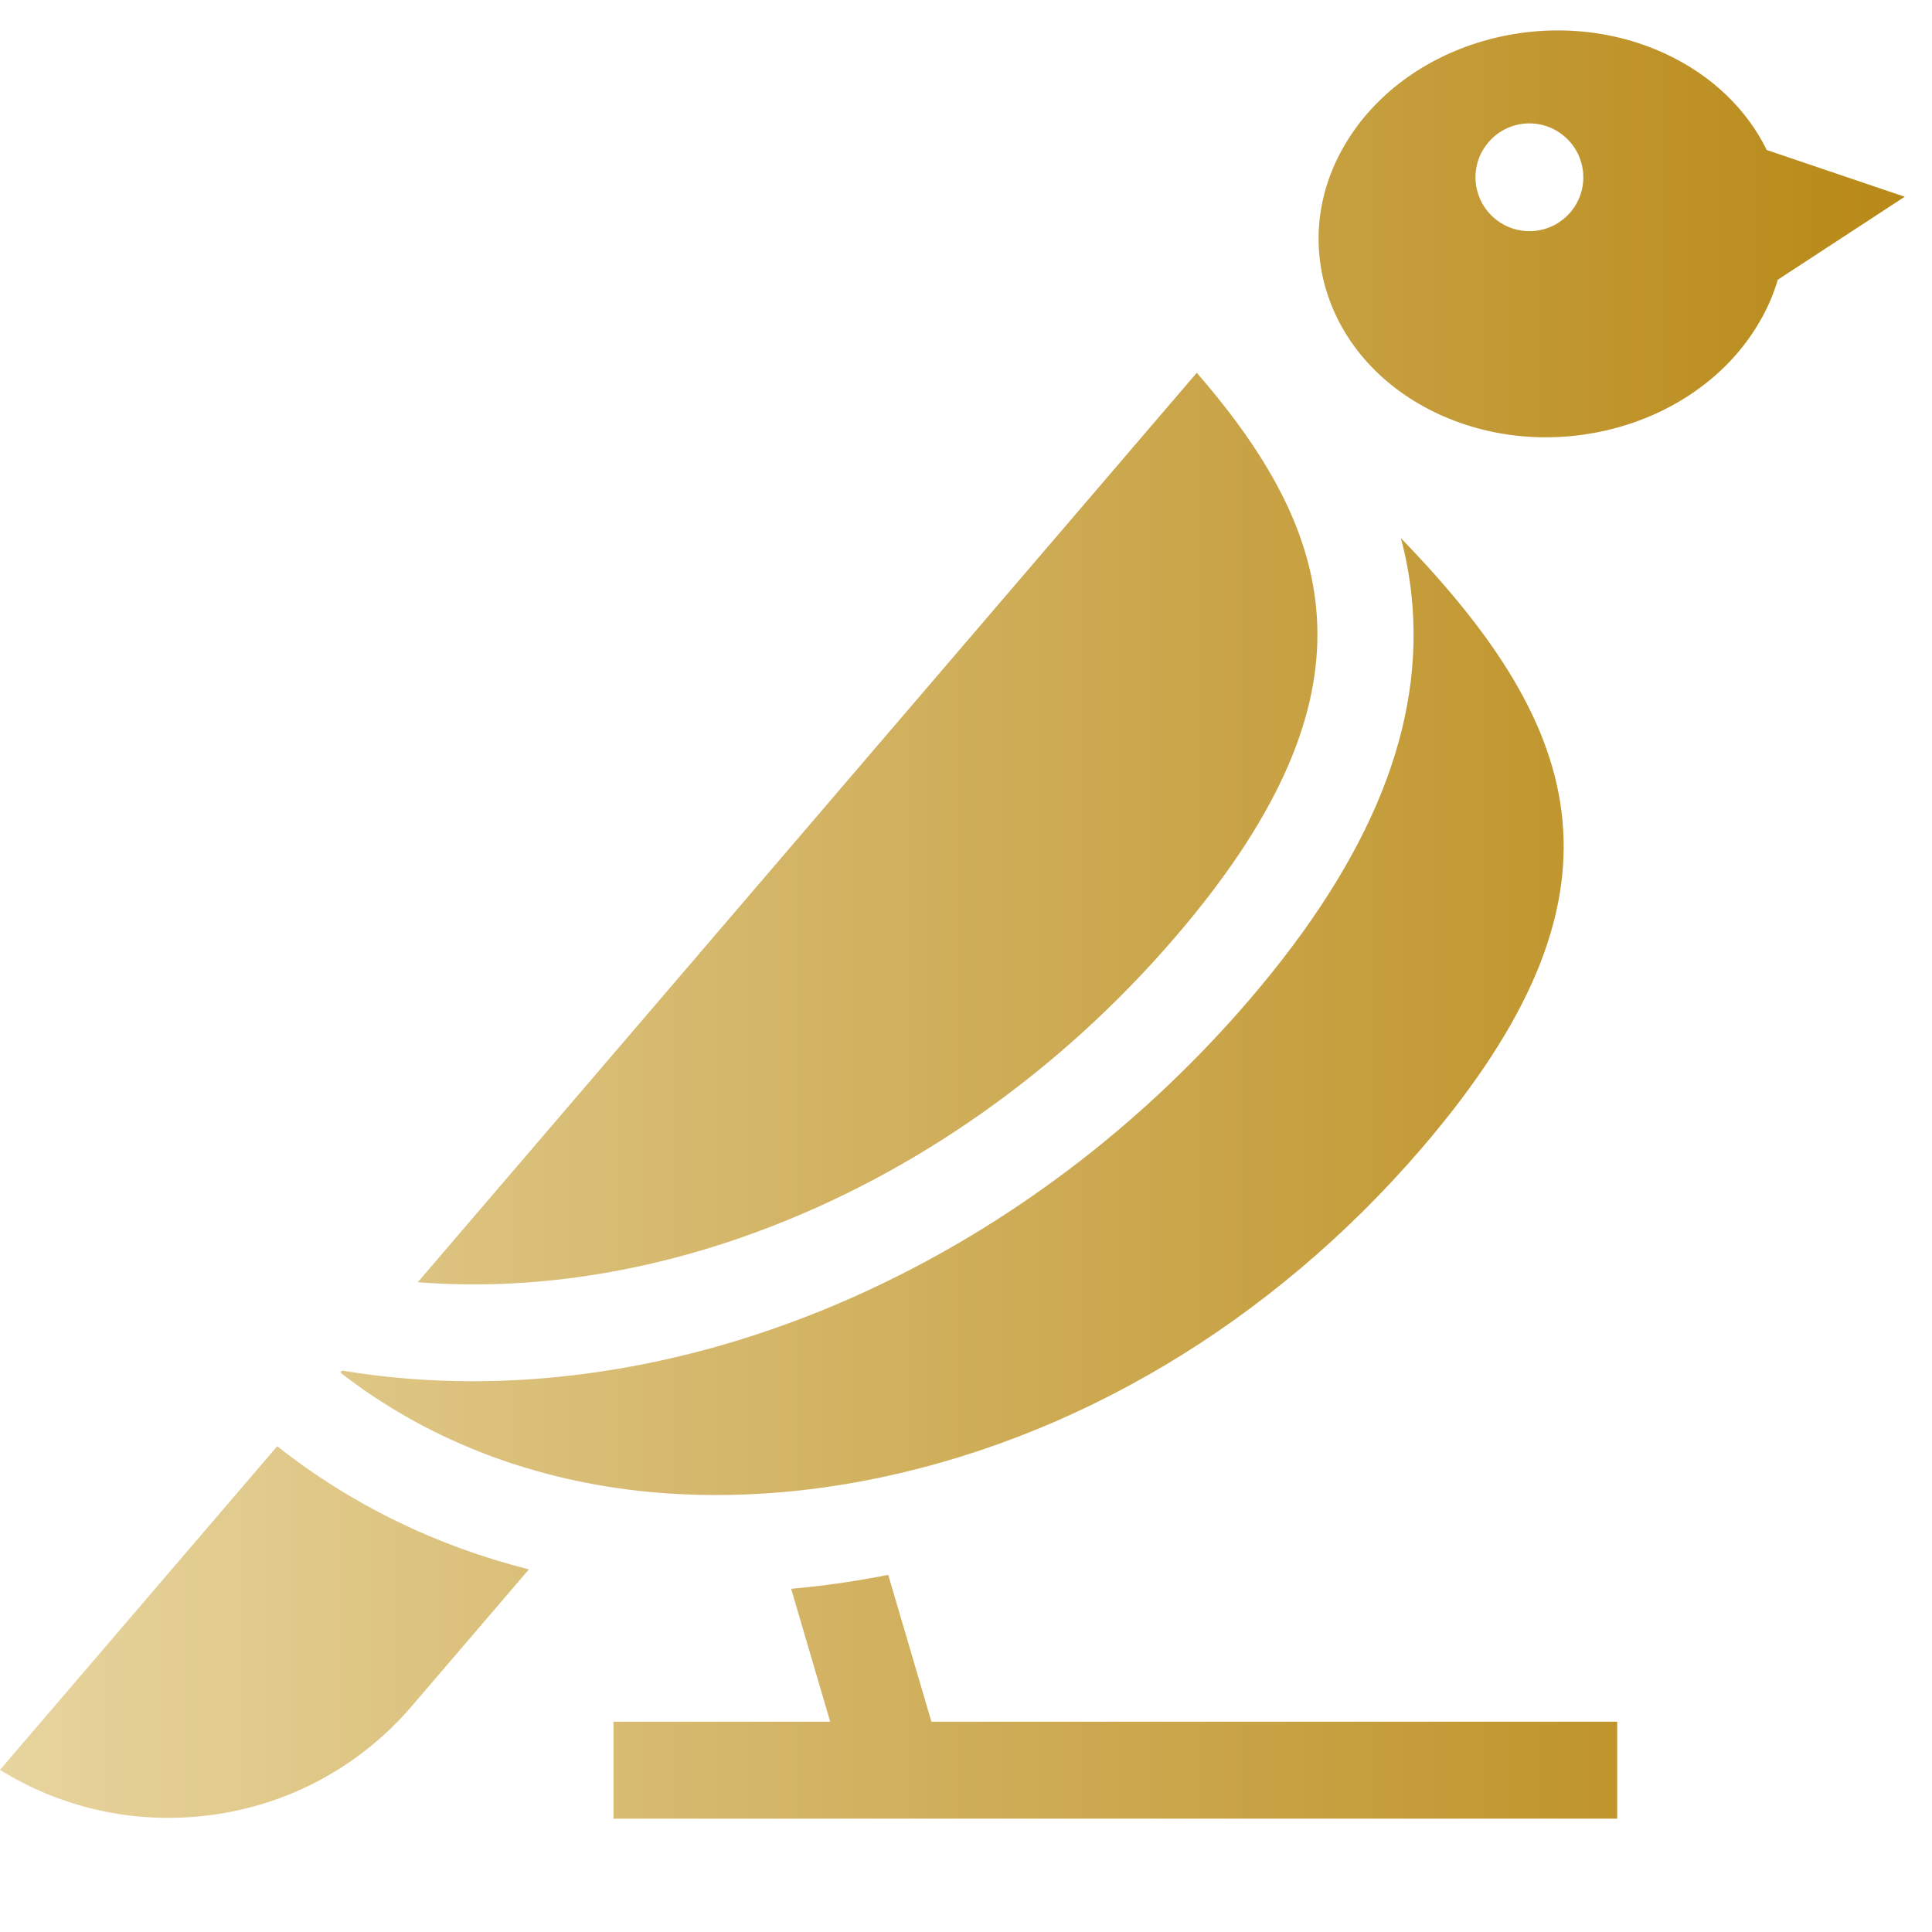
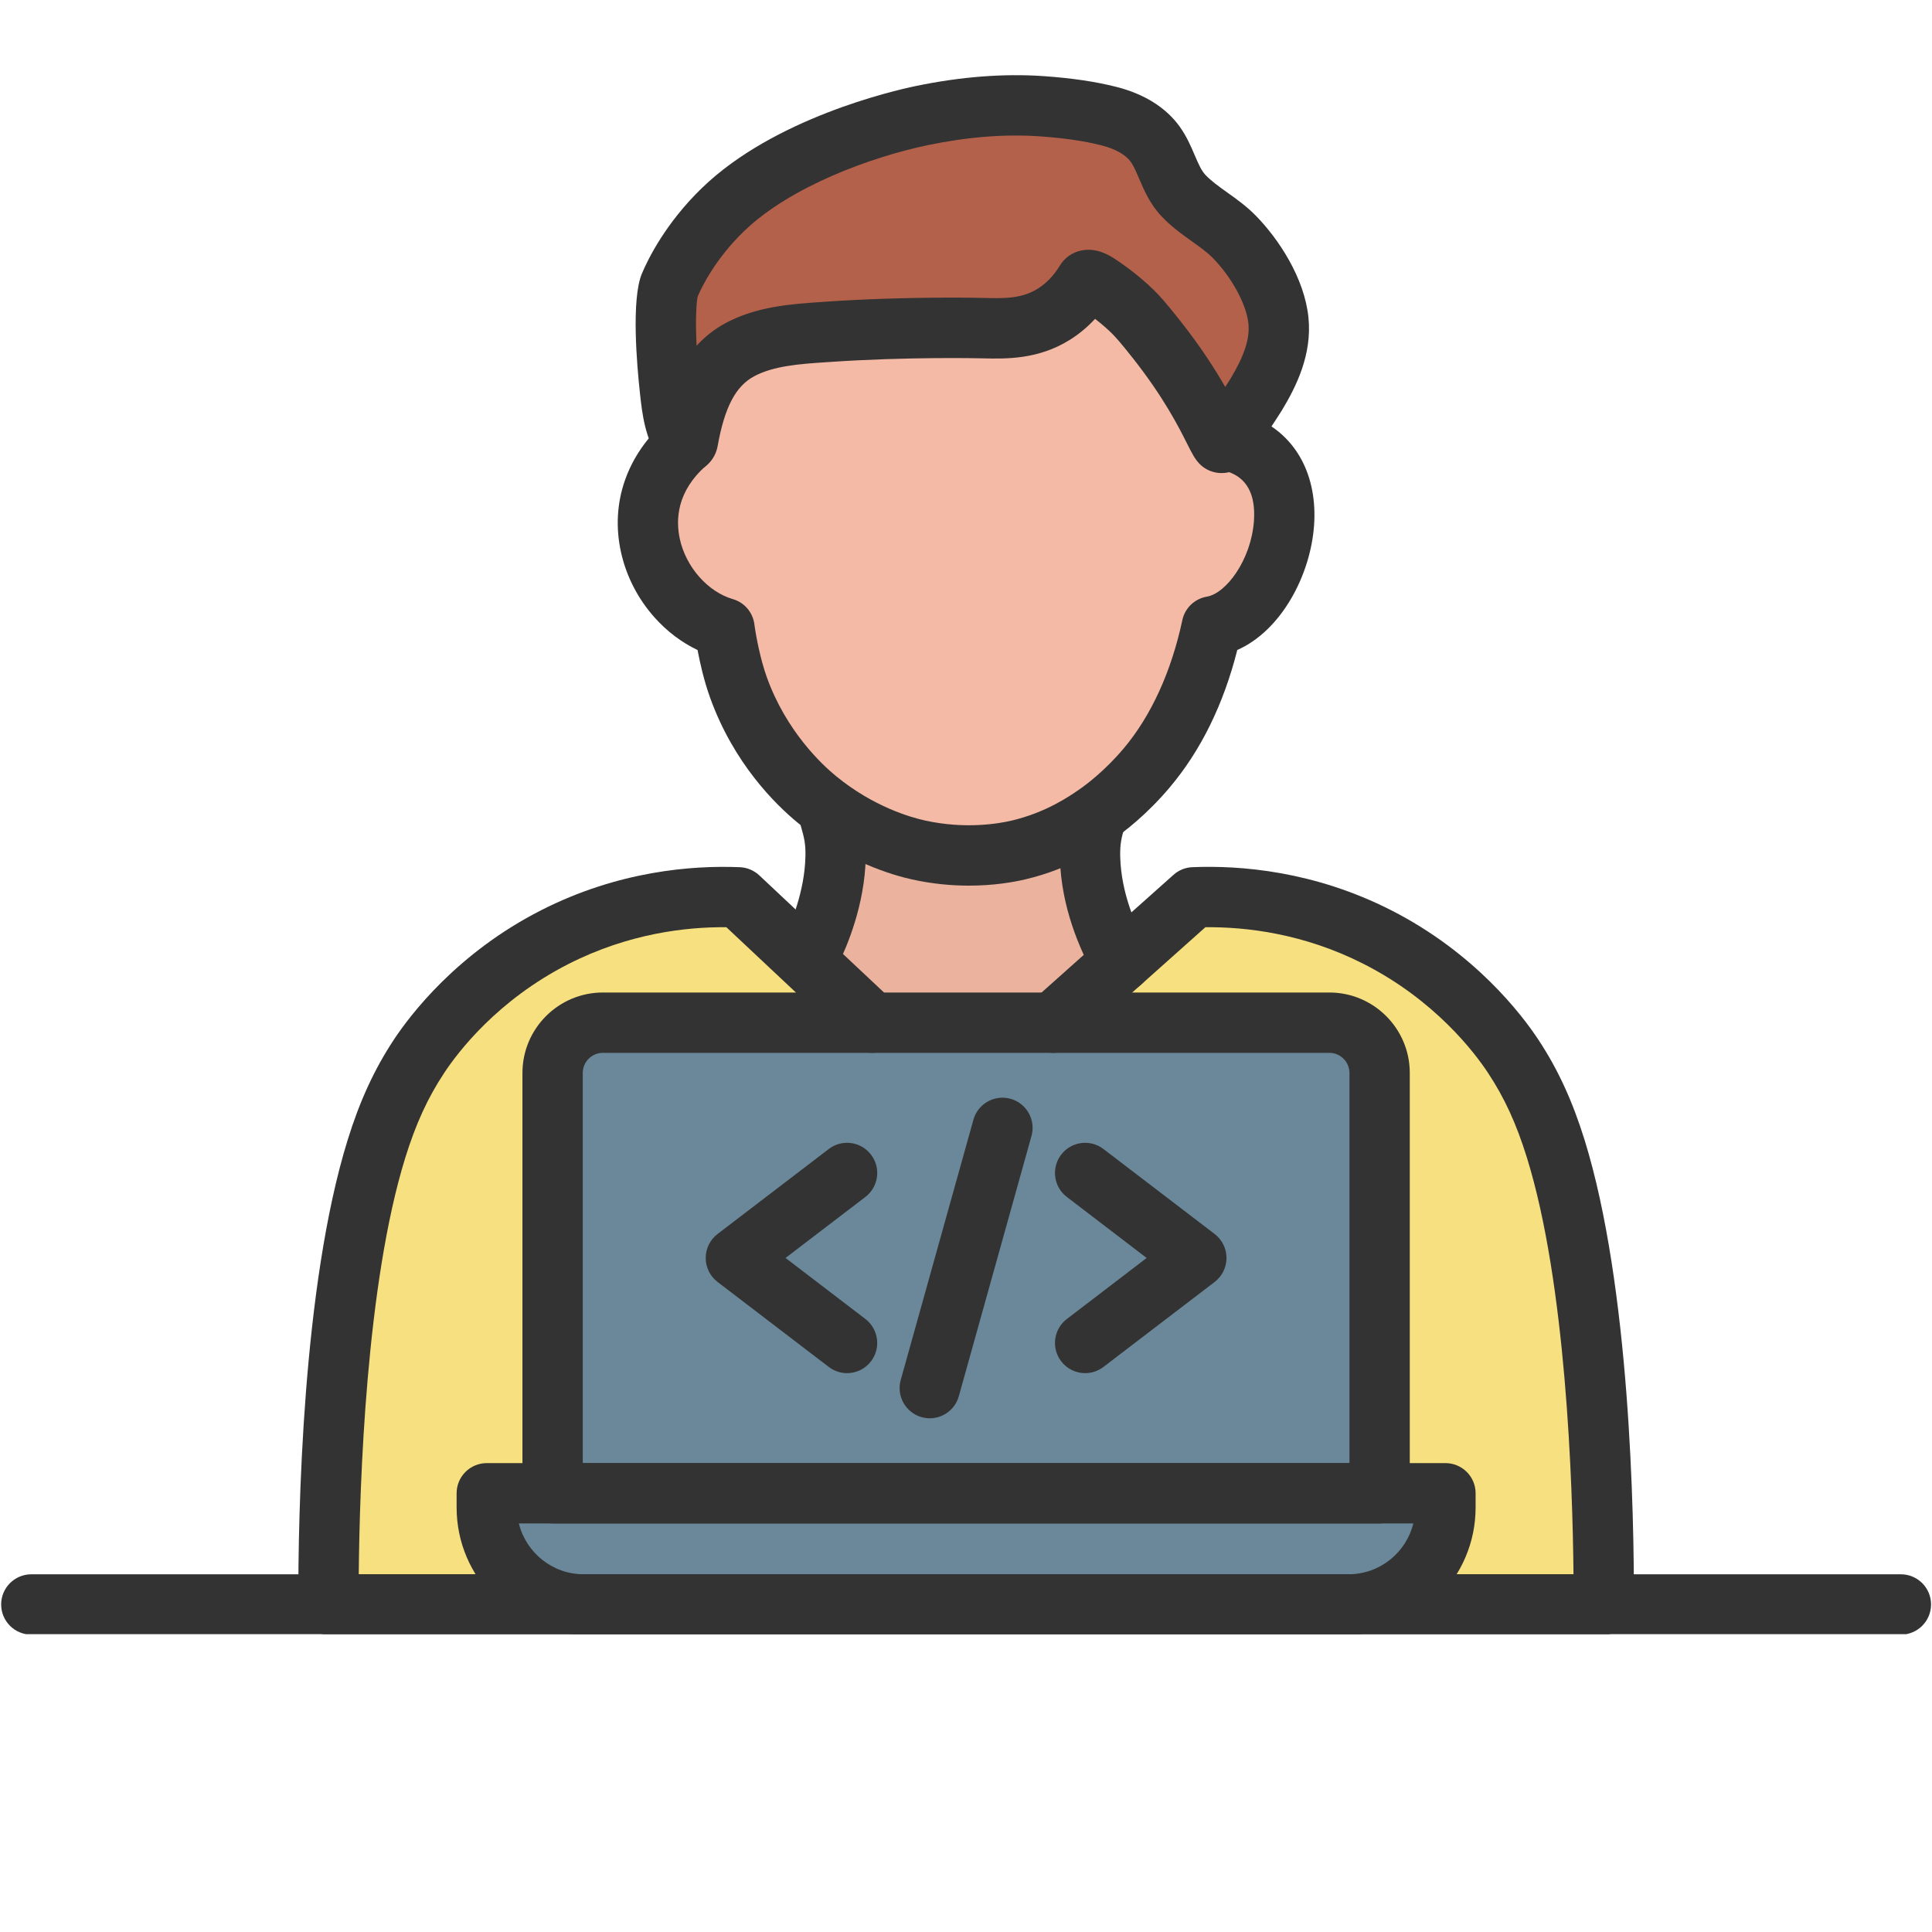
<svg xmlns="http://www.w3.org/2000/svg" width="500" zoomAndPan="magnify" viewBox="0 0 375 375" height="500" preserveAspectRatio="xMidYMid meet" version="1.0">
  <defs>
    <clipPath id="id1">
-       <path d="M 0 5 L 369.75 5 L 369.75 353 L 0 353 Z M 0 5 " clip-rule="nonzero" />
+       <path d="M 123 14.188 L 255 14.188 L 255 92 L 123 92 Z M 123 14.188 " clip-rule="nonzero" />
    </clipPath>
    <clipPath id="id2">
-       <path d="M 123.777 289.352 C 102.129 286.887 82.441 279.148 66.07 266.422 L 66.41 266.027 C 74.734 267.422 83.215 268.098 91.75 268.098 C 106.633 268.098 121.742 266.027 136.625 262.055 C 148.738 258.816 160.703 254.316 172.324 248.633 C 198.27 235.965 222.461 217.445 242.578 193.969 C 266.375 166.184 276.641 140.508 273.965 115.473 C 273.57 111.785 272.895 108.133 271.914 104.461 C 308.066 141.77 317.977 173.789 276.133 222.656 C 246.84 256.844 208.141 279.883 167.145 287.527 C 167.129 287.527 167.09 287.527 167.07 287.547 C 160.668 288.73 154.355 289.523 148.137 289.898 C 139.789 290.422 131.652 290.234 123.777 289.352 Z M 147.535 238.883 C 177.301 227.812 205.578 208.199 228.262 181.715 C 247.59 159.16 255.711 140.281 255.711 123.133 C 255.711 105.078 246.688 88.93 232.293 72.363 L 218.145 88.875 L 218.125 88.875 L 218.125 88.891 L 218.105 88.93 L 166.223 149.488 L 159.891 156.883 L 111.984 212.812 L 81.086 248.879 L 81.105 248.879 C 102.961 250.59 125.641 247.051 147.535 238.883 Z M 369.703 38.188 L 345.066 54.297 C 344.145 57.457 342.75 60.562 340.867 63.574 C 328.809 82.926 301.266 90.473 279.375 80.441 C 257.465 70.387 249.496 46.555 261.57 27.207 C 273.648 7.855 301.172 0.305 323.082 10.355 C 332.332 14.613 339.094 21.312 342.922 29.105 L 342.922 29.117 Z M 303.656 26.473 C 299.27 22.707 292.656 23.215 288.906 27.621 C 285.141 32.004 285.668 38.594 290.059 42.359 C 294.449 46.105 301.059 45.598 304.809 41.211 C 308.574 36.824 308.047 30.219 303.656 26.473 Z M 0 343.527 C 11.172 350.473 24.207 353.691 37.566 352.656 C 54.125 351.359 69.16 343.715 79.938 331.141 L 102.656 304.617 C 84.703 300.082 68.18 292.062 53.805 280.711 Z M 180.785 334.172 L 172.402 305.672 C 171.801 305.805 171.195 305.918 170.594 306.027 C 164.867 307.102 159.176 307.895 153.562 308.383 L 161.137 334.172 L 161.137 334.176 L 119.07 334.176 L 119.07 353 L 313.895 353 L 313.895 334.176 L 180.785 334.176 Z M 180.785 334.172 " clip-rule="nonzero" />
+       <path d="M 57.129 168.129 L 317.262 168.129 L 317.262 317.188 L 57.129 317.188 Z M 57.129 168.129 " clip-rule="nonzero" />
    </clipPath>
-     <linearGradient x1="-0" gradientTransform="matrix(1.268874, 0, 0, 1.267825, 0.0000045, 5.90695)" y1="136.885" x2="291.362" gradientUnits="userSpaceOnUse" y2="136.885" id="id3">
-       <stop stop-opacity="1" stop-color="rgb(90.599%, 83.099%, 62%)" offset="0" />
-       <stop stop-opacity="1" stop-color="rgb(90.527%, 82.983%, 61.792%)" offset="0.004" />
-       <stop stop-opacity="1" stop-color="rgb(90.456%, 82.869%, 61.584%)" offset="0.008" />
-       <stop stop-opacity="1" stop-color="rgb(90.384%, 82.755%, 61.377%)" offset="0.012" />
-       <stop stop-opacity="1" stop-color="rgb(90.312%, 82.64%, 61.171%)" offset="0.016" />
-       <stop stop-opacity="1" stop-color="rgb(90.239%, 82.524%, 60.963%)" offset="0.02" />
-       <stop stop-opacity="1" stop-color="rgb(90.167%, 82.41%, 60.757%)" offset="0.023" />
-       <stop stop-opacity="1" stop-color="rgb(90.096%, 82.295%, 60.55%)" offset="0.027" />
-       <stop stop-opacity="1" stop-color="rgb(90.024%, 82.181%, 60.342%)" offset="0.031" />
-       <stop stop-opacity="1" stop-color="rgb(89.952%, 82.065%, 60.135%)" offset="0.035" />
-       <stop stop-opacity="1" stop-color="rgb(89.88%, 81.95%, 59.929%)" offset="0.039" />
-       <stop stop-opacity="1" stop-color="rgb(89.809%, 81.836%, 59.721%)" offset="0.043" />
-       <stop stop-opacity="1" stop-color="rgb(89.737%, 81.721%, 59.515%)" offset="0.047" />
-       <stop stop-opacity="1" stop-color="rgb(89.665%, 81.606%, 59.308%)" offset="0.051" />
-       <stop stop-opacity="1" stop-color="rgb(89.594%, 81.491%, 59.1%)" offset="0.055" />
-       <stop stop-opacity="1" stop-color="rgb(89.52%, 81.377%, 58.893%)" offset="0.059" />
-       <stop stop-opacity="1" stop-color="rgb(89.449%, 81.262%, 58.687%)" offset="0.062" />
-       <stop stop-opacity="1" stop-color="rgb(89.377%, 81.146%, 58.479%)" offset="0.066" />
-       <stop stop-opacity="1" stop-color="rgb(89.305%, 81.032%, 58.273%)" offset="0.07" />
-       <stop stop-opacity="1" stop-color="rgb(89.233%, 80.917%, 58.066%)" offset="0.074" />
-       <stop stop-opacity="1" stop-color="rgb(89.162%, 80.803%, 57.858%)" offset="0.078" />
-       <stop stop-opacity="1" stop-color="rgb(89.09%, 80.687%, 57.651%)" offset="0.082" />
-       <stop stop-opacity="1" stop-color="rgb(89.018%, 80.573%, 57.445%)" offset="0.086" />
-       <stop stop-opacity="1" stop-color="rgb(88.947%, 80.458%, 57.237%)" offset="0.09" />
-       <stop stop-opacity="1" stop-color="rgb(88.875%, 80.344%, 57.031%)" offset="0.094" />
-       <stop stop-opacity="1" stop-color="rgb(88.802%, 80.228%, 56.824%)" offset="0.098" />
-       <stop stop-opacity="1" stop-color="rgb(88.73%, 80.113%, 56.616%)" offset="0.102" />
-       <stop stop-opacity="1" stop-color="rgb(88.658%, 79.999%, 56.409%)" offset="0.105" />
-       <stop stop-opacity="1" stop-color="rgb(88.586%, 79.884%, 56.203%)" offset="0.109" />
-       <stop stop-opacity="1" stop-color="rgb(88.515%, 79.768%, 55.995%)" offset="0.113" />
-       <stop stop-opacity="1" stop-color="rgb(88.443%, 79.654%, 55.788%)" offset="0.117" />
-       <stop stop-opacity="1" stop-color="rgb(88.371%, 79.538%, 55.58%)" offset="0.121" />
-       <stop stop-opacity="1" stop-color="rgb(88.3%, 79.424%, 55.374%)" offset="0.125" />
-       <stop stop-opacity="1" stop-color="rgb(88.228%, 79.309%, 55.167%)" offset="0.129" />
-       <stop stop-opacity="1" stop-color="rgb(88.156%, 79.195%, 54.961%)" offset="0.133" />
-       <stop stop-opacity="1" stop-color="rgb(88.083%, 79.079%, 54.753%)" offset="0.137" />
-       <stop stop-opacity="1" stop-color="rgb(88.011%, 78.964%, 54.546%)" offset="0.141" />
-       <stop stop-opacity="1" stop-color="rgb(87.939%, 78.85%, 54.338%)" offset="0.145" />
-       <stop stop-opacity="1" stop-color="rgb(87.868%, 78.735%, 54.132%)" offset="0.148" />
-       <stop stop-opacity="1" stop-color="rgb(87.796%, 78.619%, 53.925%)" offset="0.152" />
-       <stop stop-opacity="1" stop-color="rgb(87.724%, 78.505%, 53.719%)" offset="0.156" />
-       <stop stop-opacity="1" stop-color="rgb(87.653%, 78.391%, 53.511%)" offset="0.16" />
-       <stop stop-opacity="1" stop-color="rgb(87.581%, 78.276%, 53.304%)" offset="0.164" />
-       <stop stop-opacity="1" stop-color="rgb(87.509%, 78.16%, 53.096%)" offset="0.168" />
-       <stop stop-opacity="1" stop-color="rgb(87.437%, 78.046%, 52.89%)" offset="0.172" />
-       <stop stop-opacity="1" stop-color="rgb(87.364%, 77.931%, 52.682%)" offset="0.176" />
-       <stop stop-opacity="1" stop-color="rgb(87.292%, 77.817%, 52.477%)" offset="0.18" />
-       <stop stop-opacity="1" stop-color="rgb(87.221%, 77.701%, 52.269%)" offset="0.184" />
-       <stop stop-opacity="1" stop-color="rgb(87.149%, 77.586%, 52.061%)" offset="0.188" />
-       <stop stop-opacity="1" stop-color="rgb(87.077%, 77.472%, 51.854%)" offset="0.191" />
-       <stop stop-opacity="1" stop-color="rgb(87.006%, 77.357%, 51.648%)" offset="0.195" />
-       <stop stop-opacity="1" stop-color="rgb(86.934%, 77.242%, 51.44%)" offset="0.199" />
-       <stop stop-opacity="1" stop-color="rgb(86.862%, 77.127%, 51.233%)" offset="0.203" />
-       <stop stop-opacity="1" stop-color="rgb(86.79%, 77.013%, 51.025%)" offset="0.207" />
-       <stop stop-opacity="1" stop-color="rgb(86.719%, 76.898%, 50.819%)" offset="0.211" />
-       <stop stop-opacity="1" stop-color="rgb(86.646%, 76.782%, 50.612%)" offset="0.215" />
-       <stop stop-opacity="1" stop-color="rgb(86.574%, 76.668%, 50.406%)" offset="0.219" />
-       <stop stop-opacity="1" stop-color="rgb(86.502%, 76.553%, 50.198%)" offset="0.223" />
-       <stop stop-opacity="1" stop-color="rgb(86.43%, 76.439%, 49.991%)" offset="0.227" />
-       <stop stop-opacity="1" stop-color="rgb(86.359%, 76.323%, 49.783%)" offset="0.23" />
-       <stop stop-opacity="1" stop-color="rgb(86.287%, 76.208%, 49.577%)" offset="0.234" />
-       <stop stop-opacity="1" stop-color="rgb(86.215%, 76.094%, 49.37%)" offset="0.238" />
-       <stop stop-opacity="1" stop-color="rgb(86.143%, 75.98%, 49.164%)" offset="0.242" />
-       <stop stop-opacity="1" stop-color="rgb(86.07%, 75.864%, 48.956%)" offset="0.246" />
-       <stop stop-opacity="1" stop-color="rgb(85.999%, 75.749%, 48.749%)" offset="0.25" />
-       <stop stop-opacity="1" stop-color="rgb(85.927%, 75.633%, 48.541%)" offset="0.254" />
-       <stop stop-opacity="1" stop-color="rgb(85.855%, 75.519%, 48.335%)" offset="0.258" />
-       <stop stop-opacity="1" stop-color="rgb(85.783%, 75.404%, 48.128%)" offset="0.262" />
-       <stop stop-opacity="1" stop-color="rgb(85.712%, 75.29%, 47.922%)" offset="0.266" />
-       <stop stop-opacity="1" stop-color="rgb(85.64%, 75.174%, 47.714%)" offset="0.27" />
-       <stop stop-opacity="1" stop-color="rgb(85.568%, 75.06%, 47.507%)" offset="0.273" />
-       <stop stop-opacity="1" stop-color="rgb(85.497%, 74.945%, 47.299%)" offset="0.277" />
-       <stop stop-opacity="1" stop-color="rgb(85.425%, 74.831%, 47.093%)" offset="0.281" />
-       <stop stop-opacity="1" stop-color="rgb(85.352%, 74.715%, 46.886%)" offset="0.285" />
-       <stop stop-opacity="1" stop-color="rgb(85.28%, 74.6%, 46.68%)" offset="0.289" />
-       <stop stop-opacity="1" stop-color="rgb(85.208%, 74.486%, 46.472%)" offset="0.293" />
-       <stop stop-opacity="1" stop-color="rgb(85.136%, 74.371%, 46.265%)" offset="0.297" />
-       <stop stop-opacity="1" stop-color="rgb(85.065%, 74.255%, 46.057%)" offset="0.301" />
-       <stop stop-opacity="1" stop-color="rgb(84.993%, 74.141%, 45.851%)" offset="0.305" />
-       <stop stop-opacity="1" stop-color="rgb(84.921%, 74.026%, 45.644%)" offset="0.309" />
-       <stop stop-opacity="1" stop-color="rgb(84.85%, 73.912%, 45.436%)" offset="0.312" />
-       <stop stop-opacity="1" stop-color="rgb(84.778%, 73.796%, 45.229%)" offset="0.316" />
-       <stop stop-opacity="1" stop-color="rgb(84.706%, 73.682%, 45.023%)" offset="0.32" />
-       <stop stop-opacity="1" stop-color="rgb(84.633%, 73.567%, 44.815%)" offset="0.324" />
-       <stop stop-opacity="1" stop-color="rgb(84.561%, 73.453%, 44.609%)" offset="0.328" />
-       <stop stop-opacity="1" stop-color="rgb(84.489%, 73.337%, 44.402%)" offset="0.332" />
-       <stop stop-opacity="1" stop-color="rgb(84.418%, 73.222%, 44.194%)" offset="0.336" />
-       <stop stop-opacity="1" stop-color="rgb(84.346%, 73.108%, 43.987%)" offset="0.34" />
-       <stop stop-opacity="1" stop-color="rgb(84.274%, 72.993%, 43.781%)" offset="0.344" />
-       <stop stop-opacity="1" stop-color="rgb(84.203%, 72.878%, 43.573%)" offset="0.348" />
-       <stop stop-opacity="1" stop-color="rgb(84.131%, 72.763%, 43.367%)" offset="0.352" />
-       <stop stop-opacity="1" stop-color="rgb(84.059%, 72.649%, 43.159%)" offset="0.355" />
-       <stop stop-opacity="1" stop-color="rgb(83.987%, 72.534%, 42.952%)" offset="0.359" />
-       <stop stop-opacity="1" stop-color="rgb(83.914%, 72.418%, 42.744%)" offset="0.363" />
-       <stop stop-opacity="1" stop-color="rgb(83.842%, 72.304%, 42.538%)" offset="0.367" />
-       <stop stop-opacity="1" stop-color="rgb(83.771%, 72.189%, 42.331%)" offset="0.371" />
-       <stop stop-opacity="1" stop-color="rgb(83.699%, 72.075%, 42.125%)" offset="0.375" />
-       <stop stop-opacity="1" stop-color="rgb(83.627%, 71.959%, 41.917%)" offset="0.379" />
-       <stop stop-opacity="1" stop-color="rgb(83.556%, 71.844%, 41.71%)" offset="0.383" />
-       <stop stop-opacity="1" stop-color="rgb(83.484%, 71.73%, 41.502%)" offset="0.387" />
-       <stop stop-opacity="1" stop-color="rgb(83.412%, 71.616%, 41.296%)" offset="0.391" />
-       <stop stop-opacity="1" stop-color="rgb(83.34%, 71.5%, 41.089%)" offset="0.395" />
-       <stop stop-opacity="1" stop-color="rgb(83.269%, 71.385%, 40.881%)" offset="0.398" />
-       <stop stop-opacity="1" stop-color="rgb(83.195%, 71.269%, 40.674%)" offset="0.402" />
-       <stop stop-opacity="1" stop-color="rgb(83.124%, 71.155%, 40.468%)" offset="0.406" />
-       <stop stop-opacity="1" stop-color="rgb(83.052%, 71.04%, 40.26%)" offset="0.41" />
-       <stop stop-opacity="1" stop-color="rgb(82.98%, 70.926%, 40.054%)" offset="0.414" />
-       <stop stop-opacity="1" stop-color="rgb(82.909%, 70.81%, 39.847%)" offset="0.418" />
-       <stop stop-opacity="1" stop-color="rgb(82.837%, 70.695%, 39.639%)" offset="0.422" />
-       <stop stop-opacity="1" stop-color="rgb(82.765%, 70.581%, 39.432%)" offset="0.426" />
-       <stop stop-opacity="1" stop-color="rgb(82.693%, 70.467%, 39.226%)" offset="0.43" />
-       <stop stop-opacity="1" stop-color="rgb(82.62%, 70.351%, 39.018%)" offset="0.434" />
-       <stop stop-opacity="1" stop-color="rgb(82.549%, 70.236%, 38.812%)" offset="0.438" />
-       <stop stop-opacity="1" stop-color="rgb(82.477%, 70.122%, 38.605%)" offset="0.441" />
-       <stop stop-opacity="1" stop-color="rgb(82.405%, 70.007%, 38.397%)" offset="0.445" />
-       <stop stop-opacity="1" stop-color="rgb(82.333%, 69.891%, 38.19%)" offset="0.449" />
-       <stop stop-opacity="1" stop-color="rgb(82.262%, 69.777%, 37.984%)" offset="0.453" />
-       <stop stop-opacity="1" stop-color="rgb(82.19%, 69.662%, 37.776%)" offset="0.457" />
-       <stop stop-opacity="1" stop-color="rgb(82.118%, 69.548%, 37.57%)" offset="0.461" />
-       <stop stop-opacity="1" stop-color="rgb(82.047%, 69.432%, 37.363%)" offset="0.465" />
-       <stop stop-opacity="1" stop-color="rgb(81.975%, 69.318%, 37.155%)" offset="0.469" />
-       <stop stop-opacity="1" stop-color="rgb(81.902%, 69.203%, 36.948%)" offset="0.473" />
-       <stop stop-opacity="1" stop-color="rgb(81.83%, 69.089%, 36.742%)" offset="0.477" />
-       <stop stop-opacity="1" stop-color="rgb(81.758%, 68.973%, 36.534%)" offset="0.48" />
-       <stop stop-opacity="1" stop-color="rgb(81.686%, 68.858%, 36.328%)" offset="0.484" />
-       <stop stop-opacity="1" stop-color="rgb(81.615%, 68.744%, 36.121%)" offset="0.488" />
-       <stop stop-opacity="1" stop-color="rgb(81.543%, 68.629%, 35.913%)" offset="0.492" />
-       <stop stop-opacity="1" stop-color="rgb(81.471%, 68.513%, 35.706%)" offset="0.496" />
-       <stop stop-opacity="1" stop-color="rgb(81.4%, 68.399%, 35.5%)" offset="0.5" />
-       <stop stop-opacity="1" stop-color="rgb(81.328%, 68.285%, 35.292%)" offset="0.504" />
-       <stop stop-opacity="1" stop-color="rgb(81.256%, 68.17%, 35.085%)" offset="0.508" />
-       <stop stop-opacity="1" stop-color="rgb(81.183%, 68.054%, 34.877%)" offset="0.512" />
-       <stop stop-opacity="1" stop-color="rgb(81.111%, 67.94%, 34.671%)" offset="0.516" />
-       <stop stop-opacity="1" stop-color="rgb(81.039%, 67.825%, 34.464%)" offset="0.52" />
-       <stop stop-opacity="1" stop-color="rgb(80.968%, 67.711%, 34.258%)" offset="0.523" />
-       <stop stop-opacity="1" stop-color="rgb(80.896%, 67.595%, 34.05%)" offset="0.527" />
-       <stop stop-opacity="1" stop-color="rgb(80.824%, 67.48%, 33.842%)" offset="0.531" />
-       <stop stop-opacity="1" stop-color="rgb(80.753%, 67.365%, 33.635%)" offset="0.535" />
-       <stop stop-opacity="1" stop-color="rgb(80.681%, 67.25%, 33.429%)" offset="0.539" />
-       <stop stop-opacity="1" stop-color="rgb(80.609%, 67.136%, 33.221%)" offset="0.543" />
-       <stop stop-opacity="1" stop-color="rgb(80.537%, 67.021%, 33.015%)" offset="0.547" />
-       <stop stop-opacity="1" stop-color="rgb(80.464%, 66.905%, 32.808%)" offset="0.551" />
-       <stop stop-opacity="1" stop-color="rgb(80.392%, 66.791%, 32.6%)" offset="0.555" />
-       <stop stop-opacity="1" stop-color="rgb(80.321%, 66.676%, 32.393%)" offset="0.559" />
-       <stop stop-opacity="1" stop-color="rgb(80.249%, 66.562%, 32.187%)" offset="0.562" />
-       <stop stop-opacity="1" stop-color="rgb(80.177%, 66.446%, 31.979%)" offset="0.566" />
-       <stop stop-opacity="1" stop-color="rgb(80.106%, 66.331%, 31.773%)" offset="0.57" />
-       <stop stop-opacity="1" stop-color="rgb(80.034%, 66.217%, 31.566%)" offset="0.574" />
-       <stop stop-opacity="1" stop-color="rgb(79.962%, 66.103%, 31.358%)" offset="0.578" />
-       <stop stop-opacity="1" stop-color="rgb(79.89%, 65.987%, 31.151%)" offset="0.582" />
-       <stop stop-opacity="1" stop-color="rgb(79.819%, 65.872%, 30.945%)" offset="0.586" />
-       <stop stop-opacity="1" stop-color="rgb(79.745%, 65.758%, 30.737%)" offset="0.59" />
-       <stop stop-opacity="1" stop-color="rgb(79.674%, 65.643%, 30.53%)" offset="0.594" />
-       <stop stop-opacity="1" stop-color="rgb(79.602%, 65.527%, 30.322%)" offset="0.598" />
-       <stop stop-opacity="1" stop-color="rgb(79.53%, 65.413%, 30.116%)" offset="0.602" />
-       <stop stop-opacity="1" stop-color="rgb(79.459%, 65.298%, 29.909%)" offset="0.605" />
-       <stop stop-opacity="1" stop-color="rgb(79.387%, 65.184%, 29.703%)" offset="0.609" />
-       <stop stop-opacity="1" stop-color="rgb(79.315%, 65.068%, 29.495%)" offset="0.613" />
-       <stop stop-opacity="1" stop-color="rgb(79.243%, 64.954%, 29.288%)" offset="0.617" />
-       <stop stop-opacity="1" stop-color="rgb(79.17%, 64.839%, 29.08%)" offset="0.621" />
-       <stop stop-opacity="1" stop-color="rgb(79.099%, 64.725%, 28.874%)" offset="0.625" />
-       <stop stop-opacity="1" stop-color="rgb(79.027%, 64.609%, 28.667%)" offset="0.629" />
-       <stop stop-opacity="1" stop-color="rgb(78.955%, 64.494%, 28.461%)" offset="0.633" />
-       <stop stop-opacity="1" stop-color="rgb(78.883%, 64.38%, 28.253%)" offset="0.637" />
-       <stop stop-opacity="1" stop-color="rgb(78.812%, 64.265%, 28.046%)" offset="0.641" />
-       <stop stop-opacity="1" stop-color="rgb(78.74%, 64.149%, 27.838%)" offset="0.645" />
-       <stop stop-opacity="1" stop-color="rgb(78.668%, 64.035%, 27.632%)" offset="0.648" />
-       <stop stop-opacity="1" stop-color="rgb(78.596%, 63.921%, 27.425%)" offset="0.652" />
-       <stop stop-opacity="1" stop-color="rgb(78.525%, 63.806%, 27.219%)" offset="0.656" />
-       <stop stop-opacity="1" stop-color="rgb(78.452%, 63.69%, 27.011%)" offset="0.66" />
-       <stop stop-opacity="1" stop-color="rgb(78.38%, 63.576%, 26.804%)" offset="0.664" />
-       <stop stop-opacity="1" stop-color="rgb(78.308%, 63.461%, 26.596%)" offset="0.668" />
-       <stop stop-opacity="1" stop-color="rgb(78.236%, 63.347%, 26.39%)" offset="0.672" />
-       <stop stop-opacity="1" stop-color="rgb(78.165%, 63.231%, 26.183%)" offset="0.676" />
-       <stop stop-opacity="1" stop-color="rgb(78.093%, 63.116%, 25.977%)" offset="0.68" />
-       <stop stop-opacity="1" stop-color="rgb(78.021%, 63%, 25.769%)" offset="0.684" />
-       <stop stop-opacity="1" stop-color="rgb(77.95%, 62.886%, 25.562%)" offset="0.688" />
-       <stop stop-opacity="1" stop-color="rgb(77.878%, 62.772%, 25.354%)" offset="0.691" />
-       <stop stop-opacity="1" stop-color="rgb(77.806%, 62.657%, 25.148%)" offset="0.695" />
-       <stop stop-opacity="1" stop-color="rgb(77.733%, 62.541%, 24.94%)" offset="0.699" />
-       <stop stop-opacity="1" stop-color="rgb(77.661%, 62.427%, 24.733%)" offset="0.703" />
-       <stop stop-opacity="1" stop-color="rgb(77.589%, 62.312%, 24.525%)" offset="0.707" />
-       <stop stop-opacity="1" stop-color="rgb(77.518%, 62.198%, 24.319%)" offset="0.711" />
-       <stop stop-opacity="1" stop-color="rgb(77.446%, 62.082%, 24.112%)" offset="0.715" />
-       <stop stop-opacity="1" stop-color="rgb(77.374%, 61.967%, 23.906%)" offset="0.719" />
-       <stop stop-opacity="1" stop-color="rgb(77.303%, 61.853%, 23.698%)" offset="0.723" />
-       <stop stop-opacity="1" stop-color="rgb(77.231%, 61.739%, 23.491%)" offset="0.727" />
-       <stop stop-opacity="1" stop-color="rgb(77.159%, 61.623%, 23.283%)" offset="0.73" />
-       <stop stop-opacity="1" stop-color="rgb(77.087%, 61.508%, 23.077%)" offset="0.734" />
-       <stop stop-opacity="1" stop-color="rgb(77.014%, 61.394%, 22.87%)" offset="0.738" />
-       <stop stop-opacity="1" stop-color="rgb(76.942%, 61.279%, 22.664%)" offset="0.742" />
-       <stop stop-opacity="1" stop-color="rgb(76.871%, 61.163%, 22.456%)" offset="0.746" />
-       <stop stop-opacity="1" stop-color="rgb(76.799%, 61.049%, 22.249%)" offset="0.75" />
-       <stop stop-opacity="1" stop-color="rgb(76.727%, 60.934%, 22.041%)" offset="0.754" />
-       <stop stop-opacity="1" stop-color="rgb(76.656%, 60.82%, 21.835%)" offset="0.758" />
-       <stop stop-opacity="1" stop-color="rgb(76.584%, 60.704%, 21.628%)" offset="0.762" />
-       <stop stop-opacity="1" stop-color="rgb(76.512%, 60.59%, 21.422%)" offset="0.766" />
-       <stop stop-opacity="1" stop-color="rgb(76.44%, 60.475%, 21.214%)" offset="0.77" />
-       <stop stop-opacity="1" stop-color="rgb(76.369%, 60.361%, 21.007%)" offset="0.773" />
-       <stop stop-opacity="1" stop-color="rgb(76.295%, 60.245%, 20.799%)" offset="0.777" />
-       <stop stop-opacity="1" stop-color="rgb(76.224%, 60.13%, 20.593%)" offset="0.781" />
-       <stop stop-opacity="1" stop-color="rgb(76.152%, 60.016%, 20.386%)" offset="0.785" />
-       <stop stop-opacity="1" stop-color="rgb(76.08%, 59.901%, 20.178%)" offset="0.789" />
-       <stop stop-opacity="1" stop-color="rgb(76.009%, 59.785%, 19.971%)" offset="0.793" />
-       <stop stop-opacity="1" stop-color="rgb(75.937%, 59.671%, 19.765%)" offset="0.797" />
-       <stop stop-opacity="1" stop-color="rgb(75.865%, 59.557%, 19.557%)" offset="0.801" />
-       <stop stop-opacity="1" stop-color="rgb(75.793%, 59.442%, 19.351%)" offset="0.805" />
-       <stop stop-opacity="1" stop-color="rgb(75.72%, 59.326%, 19.144%)" offset="0.809" />
-       <stop stop-opacity="1" stop-color="rgb(75.648%, 59.212%, 18.936%)" offset="0.812" />
-       <stop stop-opacity="1" stop-color="rgb(75.577%, 59.096%, 18.729%)" offset="0.816" />
-       <stop stop-opacity="1" stop-color="rgb(75.505%, 58.981%, 18.523%)" offset="0.82" />
-       <stop stop-opacity="1" stop-color="rgb(75.433%, 58.867%, 18.315%)" offset="0.824" />
-       <stop stop-opacity="1" stop-color="rgb(75.362%, 58.752%, 18.109%)" offset="0.828" />
-       <stop stop-opacity="1" stop-color="rgb(75.29%, 58.636%, 17.902%)" offset="0.832" />
-       <stop stop-opacity="1" stop-color="rgb(75.218%, 58.522%, 17.694%)" offset="0.836" />
-       <stop stop-opacity="1" stop-color="rgb(75.146%, 58.408%, 17.487%)" offset="0.84" />
-       <stop stop-opacity="1" stop-color="rgb(75.075%, 58.293%, 17.281%)" offset="0.844" />
-       <stop stop-opacity="1" stop-color="rgb(75.002%, 58.177%, 17.073%)" offset="0.848" />
-       <stop stop-opacity="1" stop-color="rgb(74.93%, 58.063%, 16.867%)" offset="0.852" />
-       <stop stop-opacity="1" stop-color="rgb(74.858%, 57.948%, 16.66%)" offset="0.855" />
-       <stop stop-opacity="1" stop-color="rgb(74.786%, 57.834%, 16.452%)" offset="0.859" />
-       <stop stop-opacity="1" stop-color="rgb(74.715%, 57.718%, 16.245%)" offset="0.863" />
-       <stop stop-opacity="1" stop-color="rgb(74.643%, 57.603%, 16.039%)" offset="0.867" />
-       <stop stop-opacity="1" stop-color="rgb(74.571%, 57.489%, 15.831%)" offset="0.871" />
-       <stop stop-opacity="1" stop-color="rgb(74.5%, 57.375%, 15.625%)" offset="0.875" />
-       <stop stop-opacity="1" stop-color="rgb(74.428%, 57.259%, 15.417%)" offset="0.879" />
-       <stop stop-opacity="1" stop-color="rgb(74.356%, 57.144%, 15.21%)" offset="0.883" />
-       <stop stop-opacity="1" stop-color="rgb(74.283%, 57.03%, 15.002%)" offset="0.887" />
-       <stop stop-opacity="1" stop-color="rgb(74.211%, 56.915%, 14.796%)" offset="0.891" />
-       <stop stop-opacity="1" stop-color="rgb(74.139%, 56.799%, 14.589%)" offset="0.895" />
-       <stop stop-opacity="1" stop-color="rgb(74.068%, 56.685%, 14.381%)" offset="0.898" />
-       <stop stop-opacity="1" stop-color="rgb(73.996%, 56.57%, 14.174%)" offset="0.902" />
-       <stop stop-opacity="1" stop-color="rgb(73.924%, 56.456%, 13.968%)" offset="0.906" />
-       <stop stop-opacity="1" stop-color="rgb(73.853%, 56.34%, 13.76%)" offset="0.91" />
-       <stop stop-opacity="1" stop-color="rgb(73.781%, 56.226%, 13.554%)" offset="0.914" />
-       <stop stop-opacity="1" stop-color="rgb(73.709%, 56.111%, 13.347%)" offset="0.918" />
-       <stop stop-opacity="1" stop-color="rgb(73.637%, 55.997%, 13.139%)" offset="0.922" />
-       <stop stop-opacity="1" stop-color="rgb(73.564%, 55.881%, 12.932%)" offset="0.926" />
-       <stop stop-opacity="1" stop-color="rgb(73.492%, 55.766%, 12.726%)" offset="0.93" />
-       <stop stop-opacity="1" stop-color="rgb(73.421%, 55.652%, 12.518%)" offset="0.934" />
-       <stop stop-opacity="1" stop-color="rgb(73.349%, 55.537%, 12.312%)" offset="0.938" />
-       <stop stop-opacity="1" stop-color="rgb(73.277%, 55.421%, 12.105%)" offset="0.941" />
-       <stop stop-opacity="1" stop-color="rgb(73.206%, 55.307%, 11.897%)" offset="0.945" />
-       <stop stop-opacity="1" stop-color="rgb(73.134%, 55.193%, 11.69%)" offset="0.949" />
-       <stop stop-opacity="1" stop-color="rgb(73.062%, 55.078%, 11.484%)" offset="0.953" />
-       <stop stop-opacity="1" stop-color="rgb(72.99%, 54.962%, 11.276%)" offset="0.957" />
-       <stop stop-opacity="1" stop-color="rgb(72.919%, 54.848%, 11.07%)" offset="0.961" />
-       <stop stop-opacity="1" stop-color="rgb(72.845%, 54.732%, 10.863%)" offset="0.965" />
-       <stop stop-opacity="1" stop-color="rgb(72.774%, 54.617%, 10.655%)" offset="0.969" />
-       <stop stop-opacity="1" stop-color="rgb(72.702%, 54.503%, 10.448%)" offset="0.973" />
-       <stop stop-opacity="1" stop-color="rgb(72.63%, 54.388%, 10.242%)" offset="0.977" />
-       <stop stop-opacity="1" stop-color="rgb(72.559%, 54.272%, 10.034%)" offset="0.98" />
-       <stop stop-opacity="1" stop-color="rgb(72.487%, 54.158%, 9.827%)" offset="0.984" />
-       <stop stop-opacity="1" stop-color="rgb(72.415%, 54.044%, 9.619%)" offset="0.988" />
-       <stop stop-opacity="1" stop-color="rgb(72.343%, 53.929%, 9.413%)" offset="0.992" />
-       <stop stop-opacity="1" stop-color="rgb(72.27%, 53.813%, 9.206%)" offset="0.996" />
-       <stop stop-opacity="1" stop-color="rgb(72.198%, 53.699%, 9%)" offset="1" />
-     </linearGradient>
+     <clipPath id="id3">
+       <path d="M 0.223 305.395 L 374.816 305.395 L 374.816 317.188 L 0.223 317.188 Z M 0.223 305.395 " clip-rule="nonzero" />
+     </clipPath>
+     <clipPath id="id4">
+       <path d="M 88.629 283.027 L 286.777 283.027 L 286.777 317.188 L 88.629 317.188 Z M 88.629 283.027 " clip-rule="nonzero" />
+     </clipPath>
  </defs>
+   <path fill="#b3614b" d="M 130.656 85.727 C 128.676 83.094 128.23 78.832 127.887 75.676 C 126.777 65.605 126.895 57.629 127.84 55.363 C 128.418 54 131.324 47.312 138.18 40.688 C 149.258 29.969 167.504 24.363 176.793 22.43 C 184.309 20.867 192.258 20.078 200.027 20.617 C 204.355 20.918 208.891 21.473 213.098 22.539 C 216.559 23.414 219.988 25.074 222.066 27.977 C 224.305 31.102 224.848 35.055 227.527 37.918 C 230.453 41.047 234.441 42.914 237.434 45.965 C 241.438 50.051 245.422 56.477 246 62.242 C 246.52 67.434 244.242 72.328 241.621 76.66 C 241.152 77.434 235.68 85.93 234.934 85.969 C 234.918 85.961 234.898 85.953 234.883 85.949 C 233.801 84.805 231.27 77.223 222.332 65.887 C 219.812 62.691 218.625 61.367 217.656 60.418 C 217.008 59.789 215.016 57.898 212.078 55.855 C 211.129 55.191 209.098 53.707 208.555 54.633 C 207.438 56.457 205.527 59.039 202.402 60.992 C 197.605 63.988 192.711 63.785 188.375 63.684 C 188.375 63.684 173.969 63.336 158.355 64.418 C 152.684 64.812 146.625 65.117 141.504 67.852 C 134.902 71.367 132.609 78.711 131.375 85.582 C 131.344 85.738 131.242 85.879 131.098 85.93 C 131.094 85.934 131.09 85.934 131.086 85.934 C 130.879 86 130.754 85.859 130.656 85.727 " fill-opacity="1" fill-rule="evenodd" />
+   <path fill="#ebb39e" d="M 217.617 186.715 L 204.406 198.5 L 169.266 198.5 L 157.277 187.238 L 157.301 187.215 C 159.574 182.629 162.078 170.633 162.184 166.465 C 162.289 162.453 161.582 159.773 160.84 156.93 C 168.926 162.809 176.547 164.594 178.27 164.973 C 187.977 167.117 195.707 165.449 197.707 164.973 C 205.109 163.223 210.137 159.891 212.574 158.219 C 211.984 160.512 211.5 163.102 211.582 166.465 C 211.793 174.418 214.762 181.617 217.617 186.715 " fill-opacity="1" fill-rule="evenodd" />
+   <path fill="#f4baa6" d="M 160.84 156.93 C 160.09 156.387 159.336 155.805 158.586 155.188 C 156.316 153.332 147.875 146.074 143.324 133.414 C 141.852 129.312 140.961 124.43 140.617 121.914 C 127.422 118.082 118.832 98.535 133.238 85.949 L 133.23 85.934 C 133.238 85.934 133.238 85.934 133.242 85.93 C 133.391 85.879 133.488 85.738 133.523 85.582 C 134.758 78.711 137.055 71.367 143.652 67.855 C 148.773 65.117 154.828 64.812 160.504 64.418 C 176.121 63.336 190.52 63.684 190.52 63.684 C 194.859 63.789 199.754 63.988 204.551 60.996 C 207.672 59.043 209.59 56.461 210.703 54.633 C 211.25 53.711 213.273 55.195 214.227 55.855 C 217.168 57.898 219.156 59.789 219.805 60.422 C 220.773 61.367 221.961 62.695 224.48 65.887 C 233.422 77.223 235.945 84.805 237.031 85.949 C 237.047 85.965 237.062 85.969 237.082 85.969 C 253.75 91.391 248.105 119.414 235.215 121.59 C 233.789 128.297 230.523 139.637 222.559 149.074 C 218.098 154.355 213.793 157.387 212.715 158.125 C 212.672 158.156 212.621 158.188 212.574 158.219 C 210.137 159.891 205.109 163.223 197.707 164.977 C 195.707 165.449 187.977 167.117 178.27 164.977 C 176.547 164.594 168.926 162.809 160.84 156.93 " fill-opacity="1" fill-rule="evenodd" />
+   <path fill="#6a8899" d="M 280.559 289.84 L 280.559 292.598 C 280.559 302.996 272.137 311.422 261.746 311.422 L 113.293 311.422 C 102.906 311.422 94.484 302.996 94.484 292.598 L 94.484 289.84 L 280.559 289.84 " fill-opacity="1" fill-rule="evenodd" />
+   <path fill="#6a8899" d="M 267.781 208.262 L 267.781 289.84 L 107.262 289.84 L 107.262 208.262 C 107.262 202.871 111.629 198.5 117.012 198.5 L 258.027 198.5 C 263.414 198.5 267.781 202.871 267.781 208.262 " fill-opacity="1" fill-rule="evenodd" />
+   <path fill="#f7e07f" d="M 94.484 292.598 C 94.484 302.996 102.906 311.422 113.293 311.422 L 63.758 311.422 C 63.727 301.406 63.816 252.836 73.066 223.012 C 75.336 215.684 77.965 210.121 81.336 205.02 C 83.227 202.156 91.516 190.121 107.703 181.887 C 122.742 174.238 136.68 173.902 143.371 174.176 L 157.277 187.238 L 169.266 198.5 L 117.012 198.5 C 111.629 198.5 107.262 202.871 107.262 208.262 L 107.262 289.84 L 94.484 289.84 L 94.484 292.598 " fill-opacity="1" fill-rule="evenodd" />
+   <path fill="#f7e07f" d="M 301.977 223.012 C 311.227 252.836 311.312 301.406 311.281 311.422 L 261.746 311.422 C 272.137 311.422 280.559 302.996 280.559 292.598 L 280.559 289.84 L 267.781 289.84 L 267.781 208.262 C 267.781 202.871 263.414 198.5 258.027 198.5 L 204.406 198.5 L 217.617 186.715 L 231.668 174.176 C 238.359 173.902 252.301 174.238 267.34 181.887 C 283.527 190.121 291.816 202.156 293.703 205.02 C 297.078 210.121 299.707 215.684 301.977 223.012 " fill-opacity="1" fill-rule="evenodd" />
  <g clip-path="url(#id1)">
-     <g clip-path="url(#id2)">
-       <path fill="url(#id3)" d="M 0 0.305 L 0 353.691 L 369.703 353.691 L 369.703 0.305 Z M 0 0.305 " fill-rule="nonzero" />
-     </g>
+     <path fill="#333333" d="M 237.09 91.824 C 235.469 91.824 233.895 91.156 232.773 89.977 C 231.879 89.023 231.332 87.93 230.418 86.121 C 228.848 82.992 225.926 77.176 219.887 69.52 C 217.391 66.352 216.406 65.289 215.711 64.613 C 215.238 64.148 214.141 63.109 212.551 61.887 C 211.086 63.477 209.445 64.84 207.648 65.969 C 201.484 69.812 195.258 69.66 190.707 69.555 L 190.383 69.547 C 190.238 69.543 176.051 69.219 160.906 70.27 L 160.18 70.316 C 155.277 70.648 150.203 70.996 146.402 73.023 C 142.777 74.961 140.648 79.027 139.281 86.629 C 138.875 88.859 137.312 90.711 135.188 91.461 C 132.602 92.375 129.828 91.512 128.129 89.258 C 125.207 85.375 124.637 80.215 124.227 76.445 L 124.215 76.316 C 123.629 71.004 122.496 58.098 124.594 53.102 C 125.727 50.398 129.137 43.363 136.258 36.477 C 150.246 22.953 173.273 17.629 177.75 16.699 C 186.484 14.887 194.84 14.238 202.582 14.777 C 208.031 15.16 212.648 15.84 216.684 16.863 C 222.098 18.234 226.348 20.898 228.973 24.574 C 230.332 26.469 231.164 28.414 231.895 30.129 C 232.574 31.711 233.156 33.074 233.949 33.922 C 235.059 35.105 236.566 36.184 238.16 37.324 C 239.941 38.59 241.953 40.023 243.762 41.871 C 248.191 46.391 253.203 53.965 253.973 61.66 C 254.695 68.855 251.578 75.078 248.781 79.699 C 248.457 80.227 246.914 82.629 245.379 84.879 C 242.262 89.441 240.758 91.469 237.711 91.797 C 237.504 91.812 237.297 91.824 237.09 91.824 Z M 241.707 82.449 Z M 211.277 48.48 C 213.898 48.48 216.059 49.992 217.434 50.953 L 217.566 51.051 C 220.656 53.203 222.859 55.223 223.895 56.234 C 225.02 57.336 226.328 58.781 229.07 62.258 C 233.074 67.328 235.852 71.68 237.816 75.109 C 238.238 74.465 238.574 73.938 238.766 73.625 C 241.516 69.082 242.613 65.75 242.316 62.824 C 241.945 59.09 239.098 53.84 235.398 50.066 C 234.312 48.961 232.883 47.938 231.367 46.859 C 229.461 45.5 227.305 43.965 225.398 41.922 C 223.191 39.57 222.051 36.887 221.129 34.73 C 220.562 33.395 220.07 32.242 219.453 31.383 C 218.469 30.016 216.465 28.891 213.809 28.215 C 210.453 27.363 206.516 26.789 201.766 26.461 C 195.094 25.996 187.812 26.57 180.125 28.164 C 169.297 30.414 153.441 36.145 144.391 44.898 C 138.801 50.297 136.172 55.789 135.434 57.516 C 135.191 58.449 134.941 61.727 135.207 67.113 C 136.762 65.406 138.629 63.887 140.898 62.68 C 146.906 59.473 153.535 59.02 159.387 58.621 L 160.098 58.57 C 175.805 57.484 190.059 57.809 190.66 57.824 L 190.988 57.832 C 194.891 57.926 198.262 58.008 201.445 56.02 C 203.109 54.98 204.531 53.492 205.688 51.598 C 206.613 50.059 208.086 49.004 209.844 48.625 C 210.336 48.523 210.816 48.48 211.277 48.48 Z M 215.73 57.625 Z M 135.449 57.461 Z M 135.449 57.461 " fill-opacity="1" fill-rule="evenodd" />
  </g>
+   <path fill="#333333" d="M 188.082 171.902 C 184.785 171.902 181.039 171.586 177.008 170.695 C 173.41 169.902 164.055 167.238 154.871 159.723 C 150.477 156.113 142.406 148.156 137.82 135.395 C 136.652 132.152 135.871 128.691 135.395 126.168 C 132.312 124.703 129.477 122.566 127.066 119.867 C 123.824 116.246 121.566 111.852 120.535 107.18 C 118.426 97.641 121.652 88.297 129.391 81.535 C 131.824 79.406 135.523 79.656 137.645 82.098 C 139.773 84.535 139.523 88.238 137.086 90.363 C 131.348 95.375 131.133 100.898 131.961 104.648 C 133.164 110.094 137.395 114.879 142.25 116.289 C 144.473 116.938 146.109 118.832 146.418 121.133 C 146.777 123.781 147.625 128.066 148.832 131.43 C 152.598 141.918 159.496 148.371 162.289 150.656 C 169.516 156.578 176.75 158.645 179.527 159.258 C 187.422 161 193.926 159.848 196.359 159.277 C 202.988 157.711 207.477 154.621 209.395 153.297 C 210.781 152.348 214.398 149.66 218.086 145.293 C 223.418 138.977 227.359 130.359 229.492 120.367 C 229.992 118.016 231.879 116.215 234.242 115.812 C 238.027 115.176 242.844 108.629 243.387 101.145 C 243.754 95.98 242.023 92.742 238.238 91.527 C 235.16 90.531 233.465 87.234 234.457 84.156 C 235.445 81.078 238.746 79.383 241.82 80.375 C 246.645 81.926 250.395 85.02 252.672 89.32 C 254.574 92.91 255.398 97.293 255.059 101.988 C 254.363 111.617 248.746 122.363 240.156 126.164 C 237.48 136.738 233.07 145.699 227.027 152.855 C 222.59 158.109 218.234 161.438 216.031 162.949 C 213.785 164.5 207.82 168.605 199.051 170.676 C 196.691 171.23 192.859 171.902 188.082 171.902 " fill-opacity="1" fill-rule="evenodd" />
+   <path fill="#333333" d="M 157.297 190.746 C 156.426 190.746 155.535 190.551 154.699 190.137 C 151.805 188.699 150.617 185.184 152.055 182.285 C 153.578 179.215 156.156 173.062 156.332 166.316 C 156.402 163.73 156.062 162.531 155.504 160.551 C 155.344 159.992 155.164 159.355 154.984 158.66 C 154.184 155.527 156.07 152.332 159.199 151.531 C 162.332 150.73 165.523 152.617 166.324 155.746 C 166.465 156.301 166.609 156.812 166.766 157.355 C 167.449 159.762 168.148 162.246 168.035 166.625 C 167.801 175.617 164.496 183.559 162.547 187.492 C 161.523 189.551 159.449 190.746 157.297 190.746 " fill-opacity="1" fill-rule="evenodd" />
+   <path fill="#333333" d="M 217.625 192.57 C 215.574 192.57 213.586 191.492 212.512 189.578 C 209.559 184.297 205.98 176.039 205.73 166.625 C 205.621 162.246 206.324 159.762 207.004 157.359 C 207.066 157.133 207.129 156.906 207.195 156.676 C 208.062 153.559 211.289 151.734 214.402 152.602 C 217.516 153.465 219.344 156.691 218.473 159.809 C 218.406 160.062 218.336 160.309 218.266 160.551 C 217.707 162.531 217.367 163.73 217.434 166.324 C 217.621 173.34 220.41 179.73 222.727 183.855 C 224.305 186.672 223.301 190.246 220.48 191.824 C 219.578 192.328 218.594 192.57 217.625 192.57 " fill-opacity="1" fill-rule="evenodd" />
+   <g clip-path="url(#id2)">
+     <path fill="#333333" d="M 311.281 317.277 L 63.758 317.277 C 60.535 317.277 57.914 314.668 57.906 311.441 C 57.852 293.793 58.672 249.672 67.477 221.277 C 69.82 213.695 72.68 207.5 76.457 201.785 C 79.617 197.004 88.73 184.965 105.051 176.668 C 119.977 169.074 134.266 167.938 143.613 168.324 C 145.016 168.383 146.355 168.945 147.379 169.906 L 173.273 194.23 C 175.629 196.445 175.746 200.148 173.531 202.508 C 171.32 204.863 167.617 204.98 165.262 202.766 L 140.992 179.973 C 133.086 179.895 121.941 181.211 110.355 187.102 C 96.527 194.137 88.871 204.23 86.223 208.246 C 83.027 213.074 80.699 218.156 78.656 224.742 C 71.09 249.16 69.797 287.738 69.633 305.562 L 305.414 305.562 C 305.246 287.738 303.957 249.16 296.387 224.742 C 294.348 218.156 292.016 213.07 288.824 208.25 C 286.176 204.23 278.516 194.137 264.688 187.102 C 253.062 181.188 241.879 179.895 233.965 179.973 L 208.305 202.867 C 205.895 205.02 202.195 204.809 200.039 202.395 C 197.887 199.984 198.102 196.281 200.512 194.125 L 227.777 169.801 C 228.785 168.898 230.078 168.375 231.43 168.32 C 240.781 167.934 255.062 169.07 269.992 176.66 C 286.309 184.961 295.426 196.996 298.586 201.785 C 302.367 207.496 305.215 213.691 307.57 221.273 C 316.375 249.668 317.191 293.785 317.141 311.438 C 317.129 314.668 314.508 317.277 311.281 317.277 " fill-opacity="1" fill-rule="evenodd" />
+   </g>
+   <g clip-path="url(#id3)">
+     <path fill="#333333" d="M 368.961 317.281 L 6.078 317.281 C 2.848 317.281 0.223 314.656 0.223 311.422 C 0.223 308.191 2.848 305.57 6.078 305.57 L 368.961 305.57 C 372.195 305.57 374.816 308.191 374.816 311.422 C 374.816 314.656 372.195 317.281 368.961 317.281 " fill-opacity="1" fill-rule="evenodd" />
+   </g>
+   <g clip-path="url(#id4)">
+     <path fill="#333333" d="M 261.746 317.281 L 113.293 317.281 C 99.695 317.281 88.629 306.207 88.629 292.602 L 88.629 289.84 C 88.629 286.609 91.254 283.988 94.484 283.988 L 280.559 283.988 C 283.789 283.988 286.414 286.609 286.414 289.84 L 286.414 292.602 C 286.414 306.207 275.348 317.281 261.746 317.281 Z M 100.707 295.695 C 102.102 301.355 107.215 305.566 113.293 305.566 L 261.742 305.566 C 267.824 305.566 272.938 301.355 274.328 295.695 L 100.707 295.695 " fill-opacity="1" fill-rule="evenodd" />
+   </g>
+   <path fill="#333333" d="M 267.781 295.695 L 107.262 295.695 C 104.027 295.695 101.406 293.074 101.406 289.84 L 101.406 208.262 C 101.406 199.648 108.406 192.645 117.012 192.645 L 258.027 192.645 C 266.633 192.645 273.637 199.648 273.637 208.262 L 273.637 289.84 C 273.637 293.074 271.016 295.695 267.781 295.695 Z M 113.113 283.984 L 261.93 283.984 L 261.93 208.262 C 261.93 206.113 260.18 204.355 258.027 204.355 L 117.012 204.355 C 114.863 204.355 113.113 206.113 113.113 208.262 L 113.113 283.984 " fill-opacity="1" fill-rule="evenodd" />
+   <path fill="#333333" d="M 164.41 266.527 C 163.172 266.527 161.926 266.133 160.867 265.324 L 139.277 248.824 C 137.828 247.715 136.977 245.996 136.977 244.168 C 136.977 242.348 137.828 240.625 139.277 239.52 L 160.867 223.02 C 163.43 221.059 167.105 221.547 169.066 224.121 C 171.031 226.691 170.539 230.363 167.969 232.328 L 152.473 244.168 L 167.969 256.012 C 170.535 257.98 171.027 261.652 169.066 264.223 C 167.918 265.73 166.172 266.527 164.41 266.527 " fill-opacity="1" fill-rule="evenodd" />
+   <path fill="#333333" d="M 210.625 266.527 C 208.867 266.527 207.121 265.73 205.973 264.223 C 204.012 261.652 204.5 257.98 207.074 256.016 L 222.566 244.172 L 207.074 232.328 C 204.504 230.367 204.008 226.691 205.973 224.121 C 207.934 221.551 211.605 221.059 214.176 223.02 L 235.766 239.52 C 237.215 240.625 238.062 242.348 238.062 244.172 C 238.062 245.996 237.211 247.719 235.766 248.824 L 214.176 265.324 C 213.113 266.133 211.863 266.527 210.625 266.527 " fill-opacity="1" fill-rule="evenodd" />
+   <path fill="#333333" d="M 180.473 275.289 C 179.945 275.289 179.418 275.219 178.891 275.07 C 175.781 274.195 173.961 270.969 174.832 267.852 L 188.941 217.34 C 189.812 214.227 193.039 212.406 196.148 213.277 C 199.266 214.148 201.078 217.379 200.211 220.492 L 186.105 271.008 C 185.383 273.594 183.031 275.289 180.473 275.289 " fill-opacity="1" fill-rule="evenodd" />
</svg>
